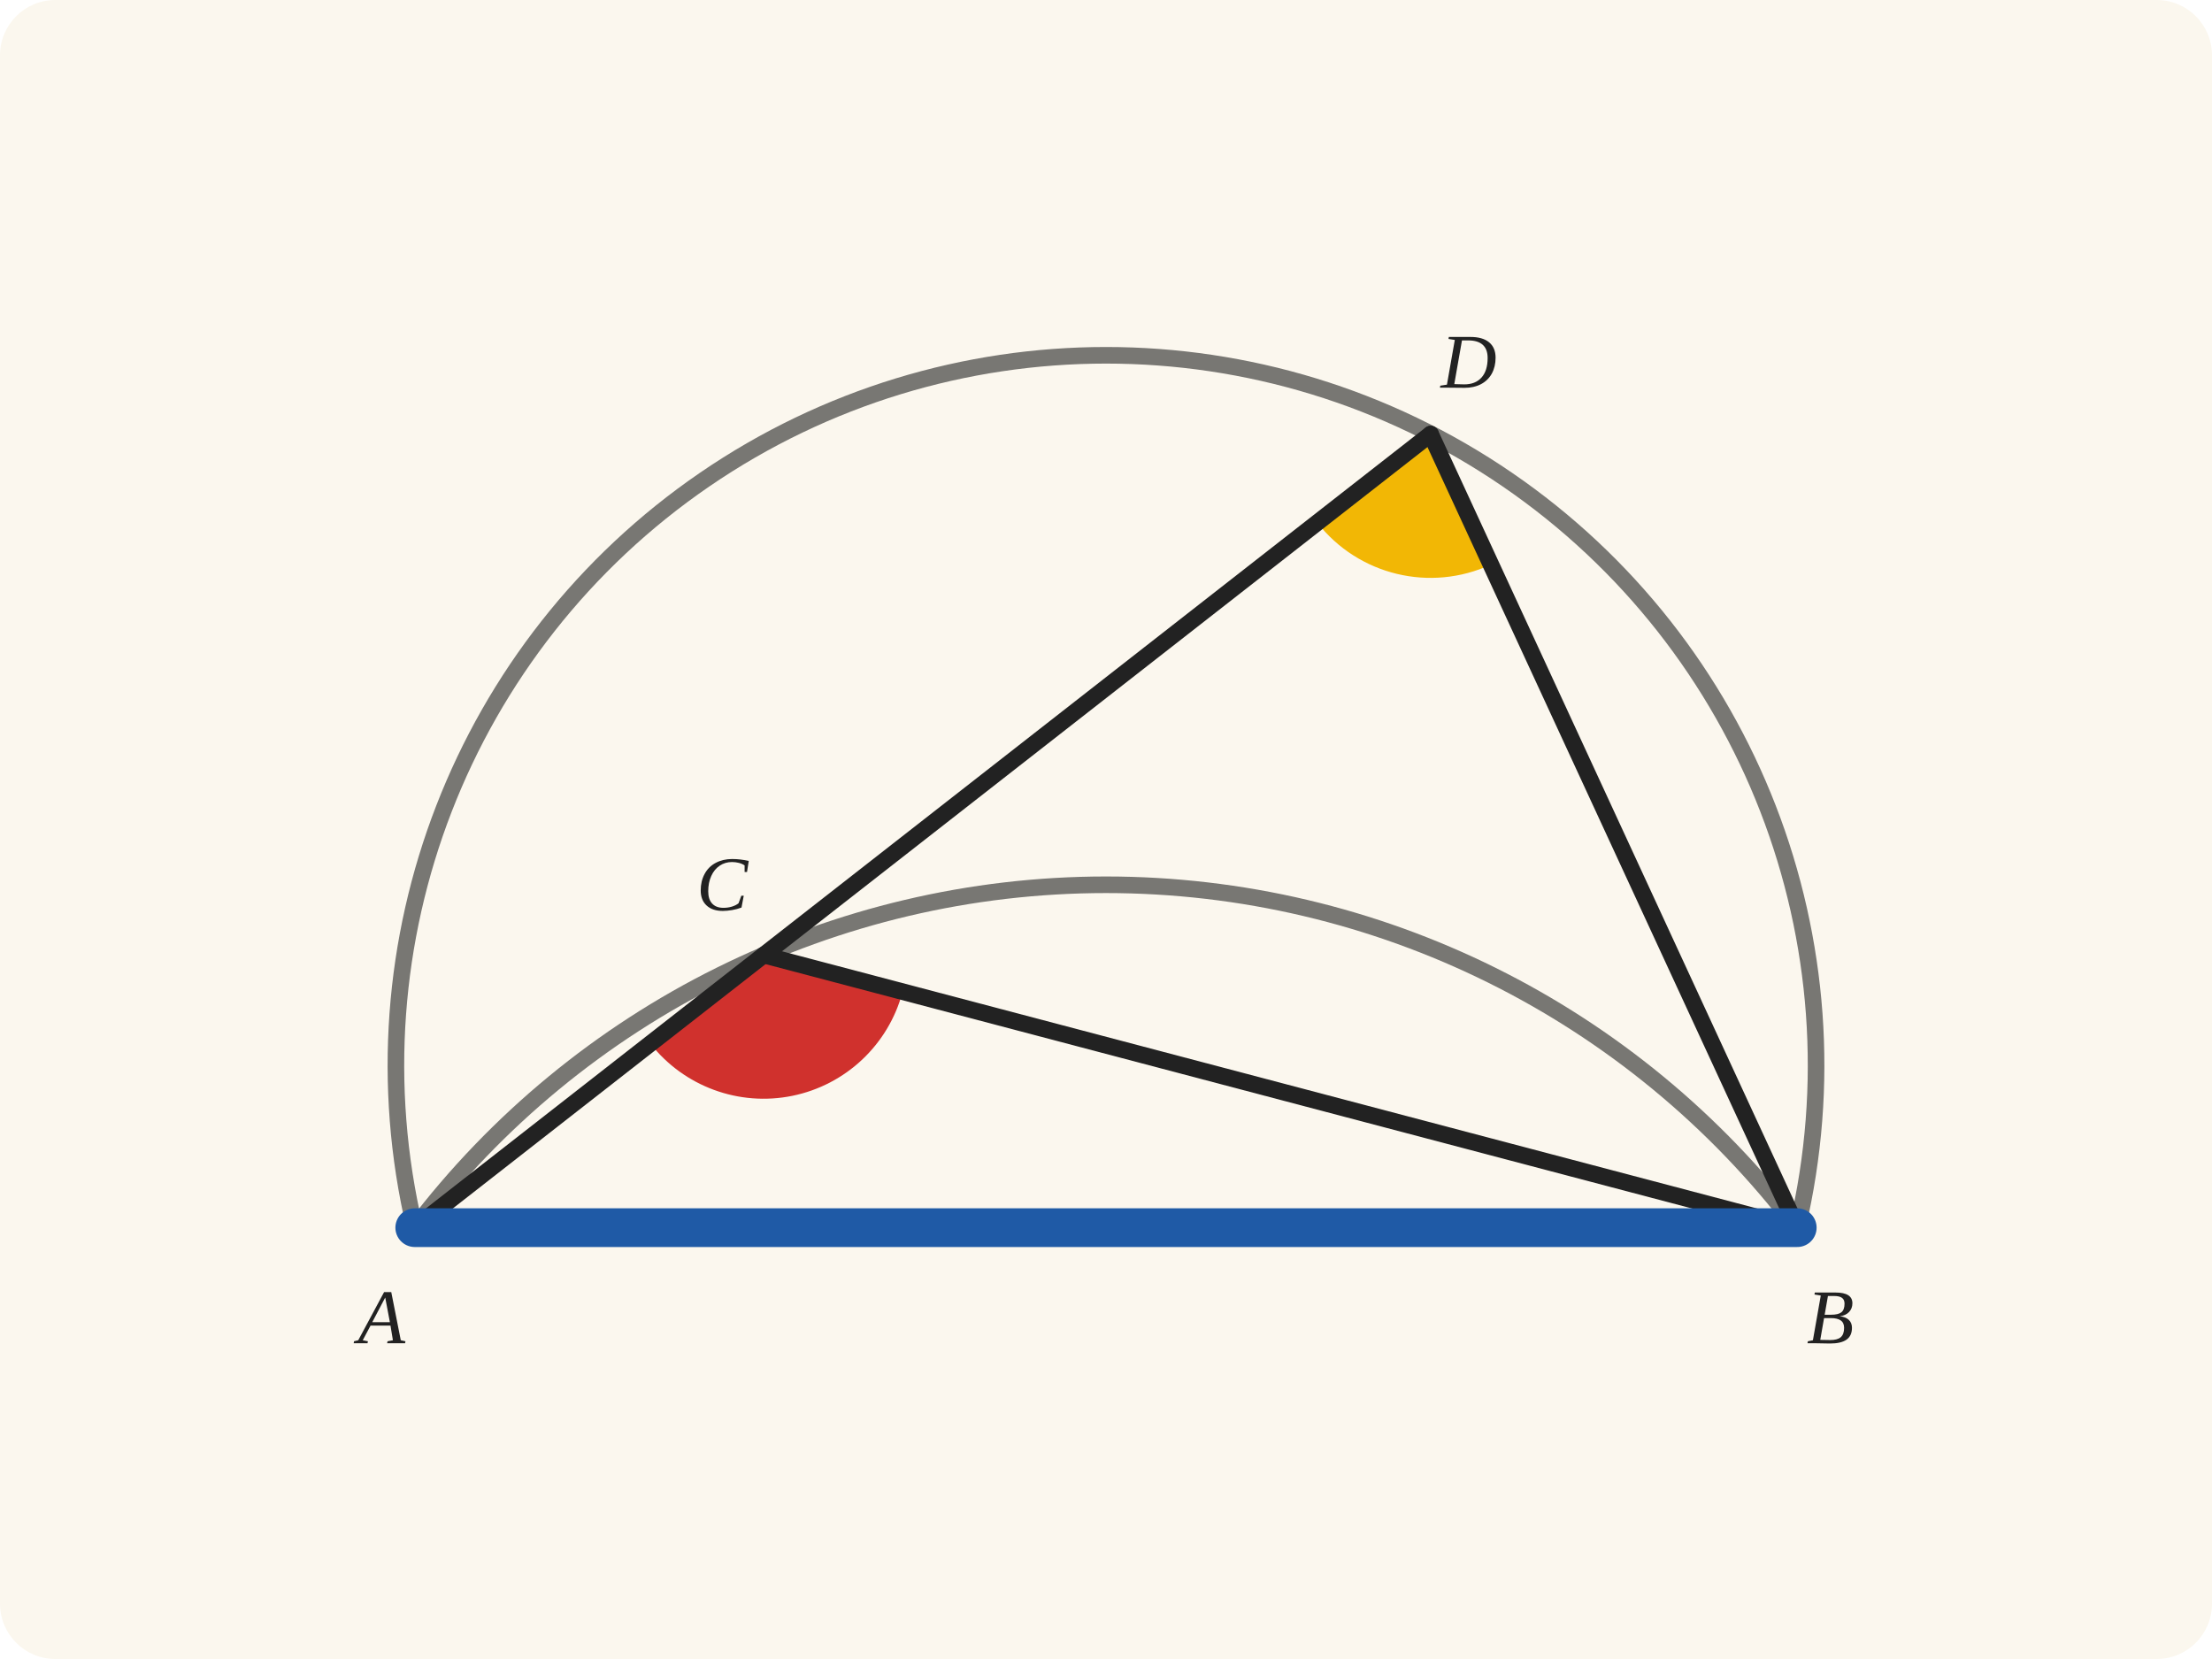
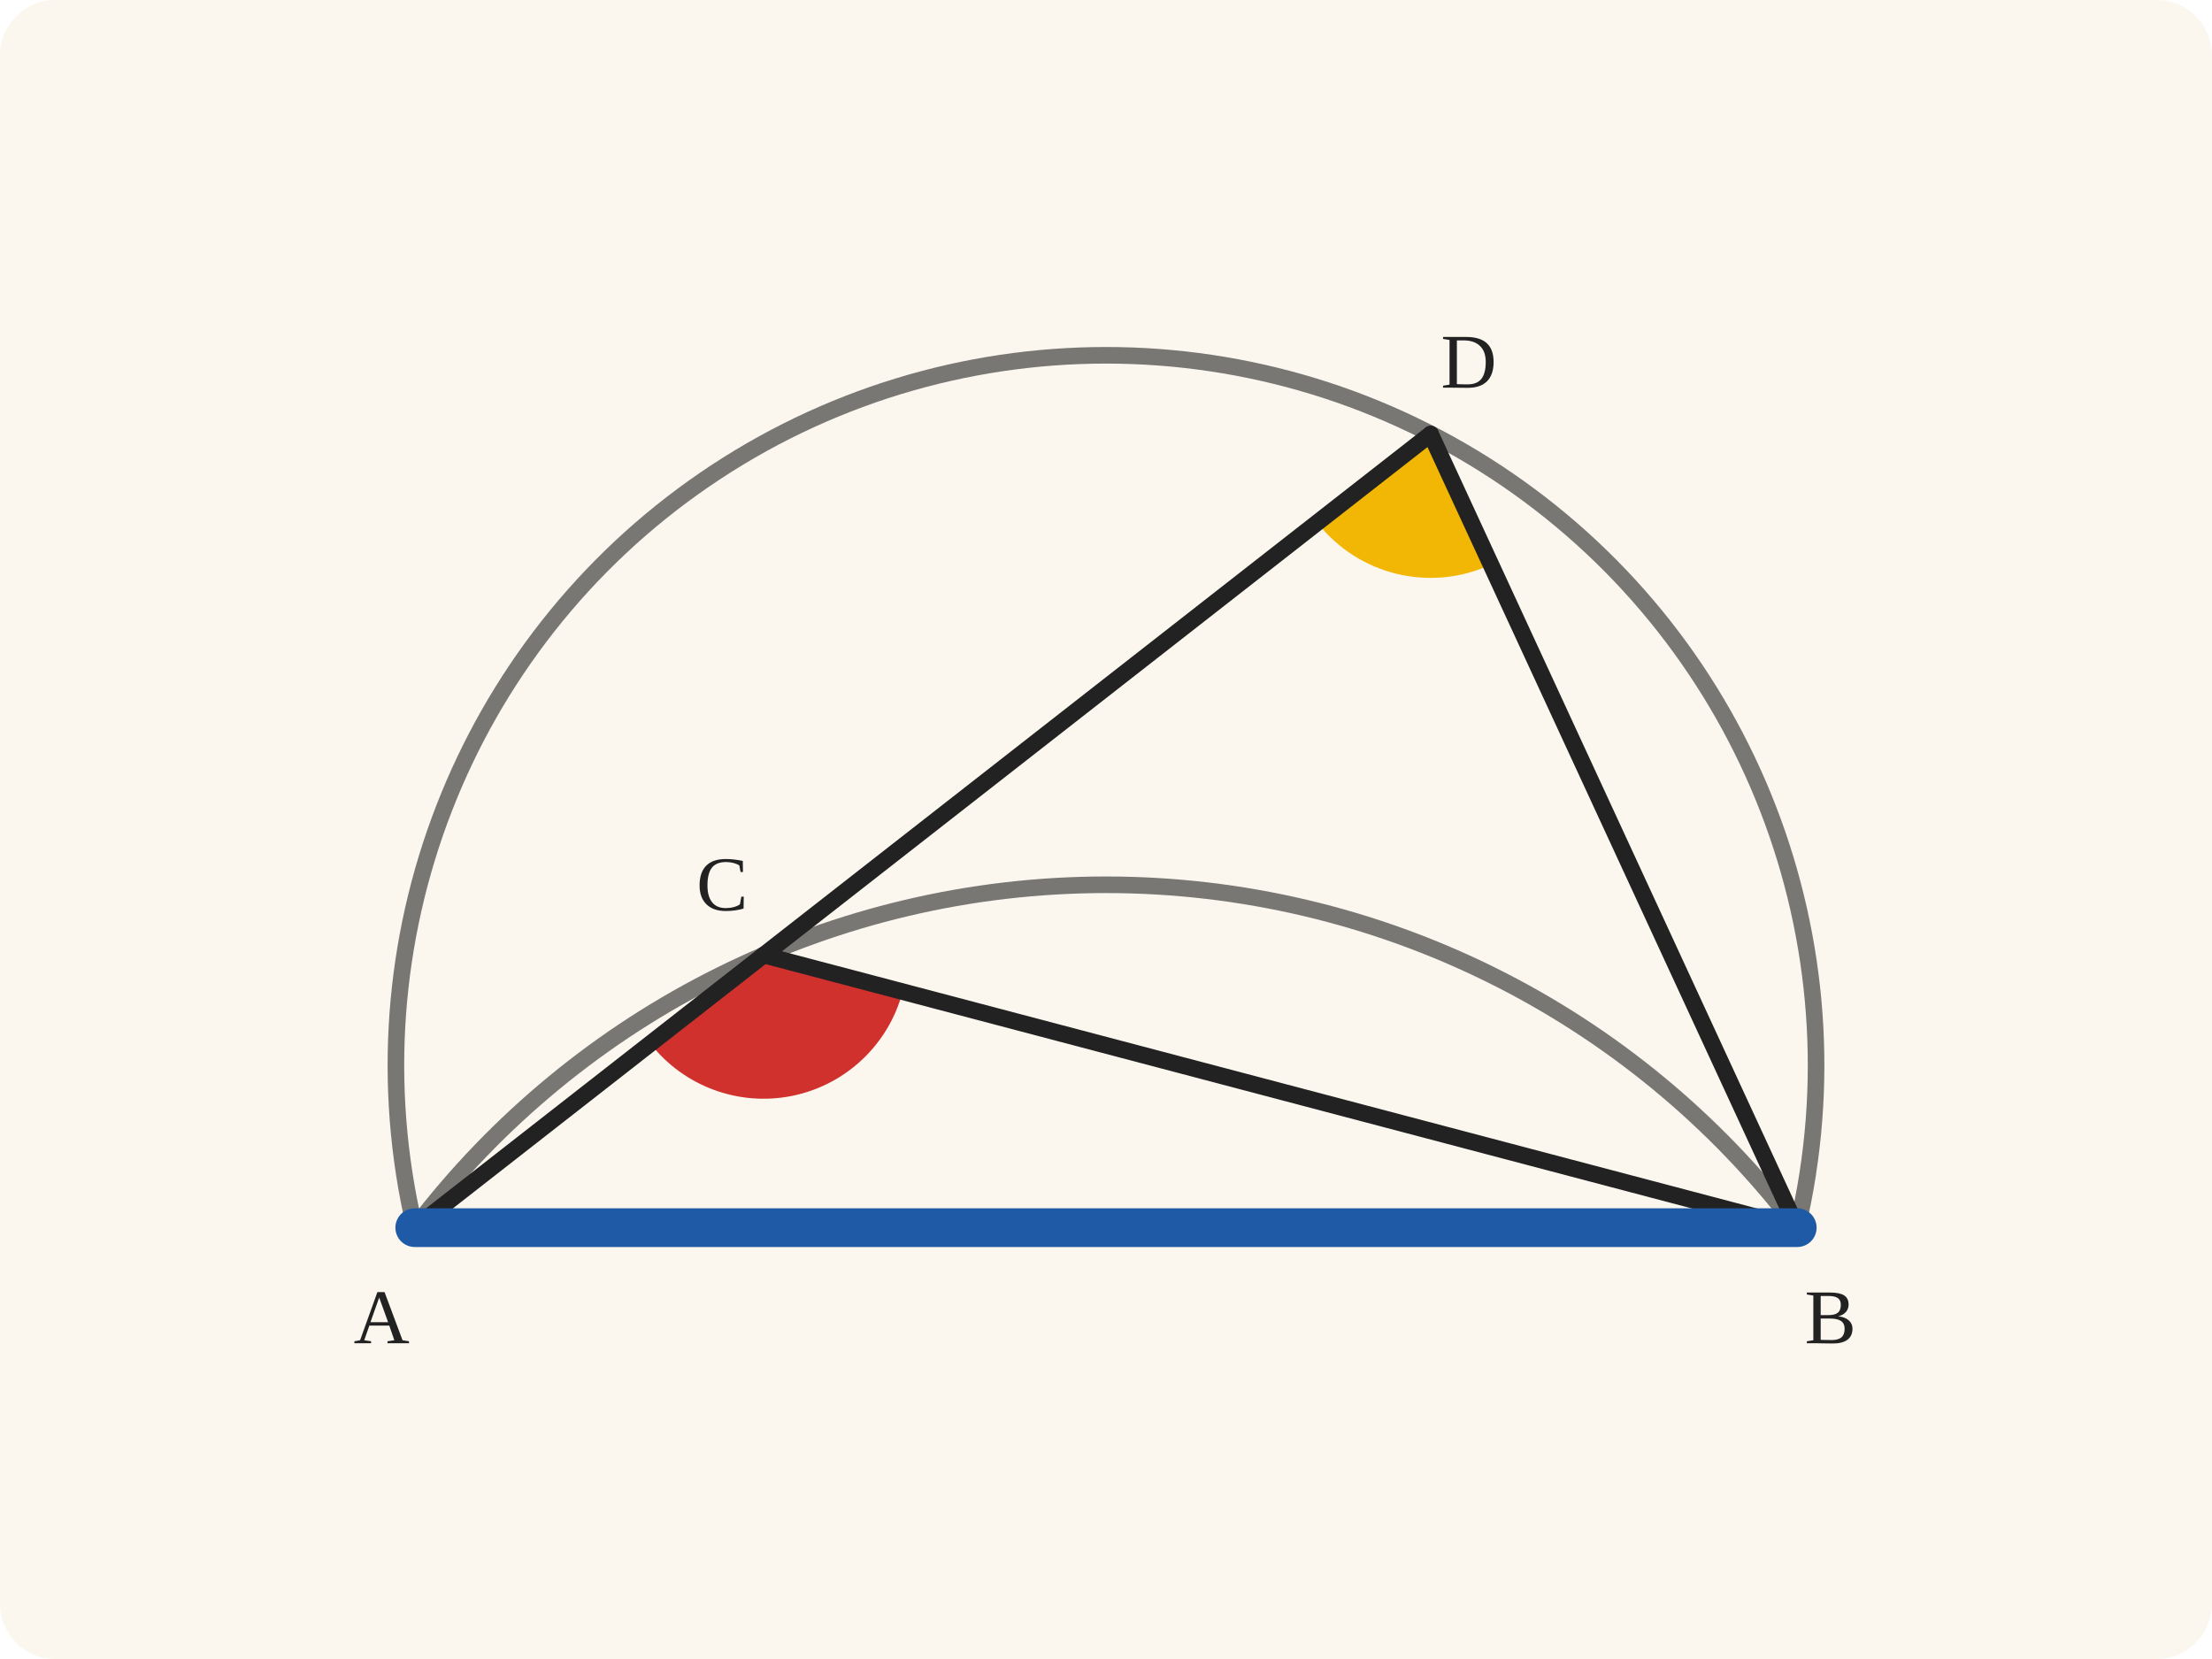
<svg xmlns="http://www.w3.org/2000/svg" viewBox="0 0 400 300" font-family="Georgia, 'Times New Roman', serif">
  <rect x="0" y="0" width="400" height="300" rx="10" fill="#fbf7ee" />
  <path d="M138.1,172.7 L163.2,179.4 A26,26 0 0,1 117.6,188.7 Z" fill="#d0312d" />
  <path d="M258.7,78.5 L269.6,102.1 A26,26 0 0,1 238.2,94.5 Z" fill="#f2b705" />
  <path d="M75.0,222.0 A157.0,157.0 0 0,1 325.0,222.0" fill="none" stroke="#222222" stroke-width="3" stroke-opacity="0.6" stroke-linecap="round" />
  <path d="M75.0,222.0 A128.4,128.4 0 1,1 325.0,222.0" fill="none" stroke="#222222" stroke-width="3" stroke-opacity="0.6" stroke-linecap="round" />
  <line x1="75.0" y1="222.0" x2="258.7" y2="78.5" stroke="#222222" stroke-width="3" stroke-linecap="round" />
  <line x1="138.1" y1="172.7" x2="325.0" y2="222.0" stroke="#222222" stroke-width="3" stroke-linecap="round" />
  <line x1="258.7" y1="78.5" x2="325.0" y2="222.0" stroke="#222222" stroke-width="3" stroke-linecap="round" />
  <line x1="75.0" y1="222.0" x2="325.0" y2="222.0" stroke="#1f5aa6" stroke-width="7" stroke-linecap="round" />
-   <g font-style="italic" font-size="14" fill="#222222" text-anchor="middle">
+   <g font-size="14" fill="#222222" text-anchor="middle">
    <text x="69.0" y="242.9">A</text>
    <text x="331.0" y="242.9">B</text>
    <text x="130.6" y="164.6">C</text>
    <text x="265.6" y="70.1">D</text>
  </g>
</svg>
